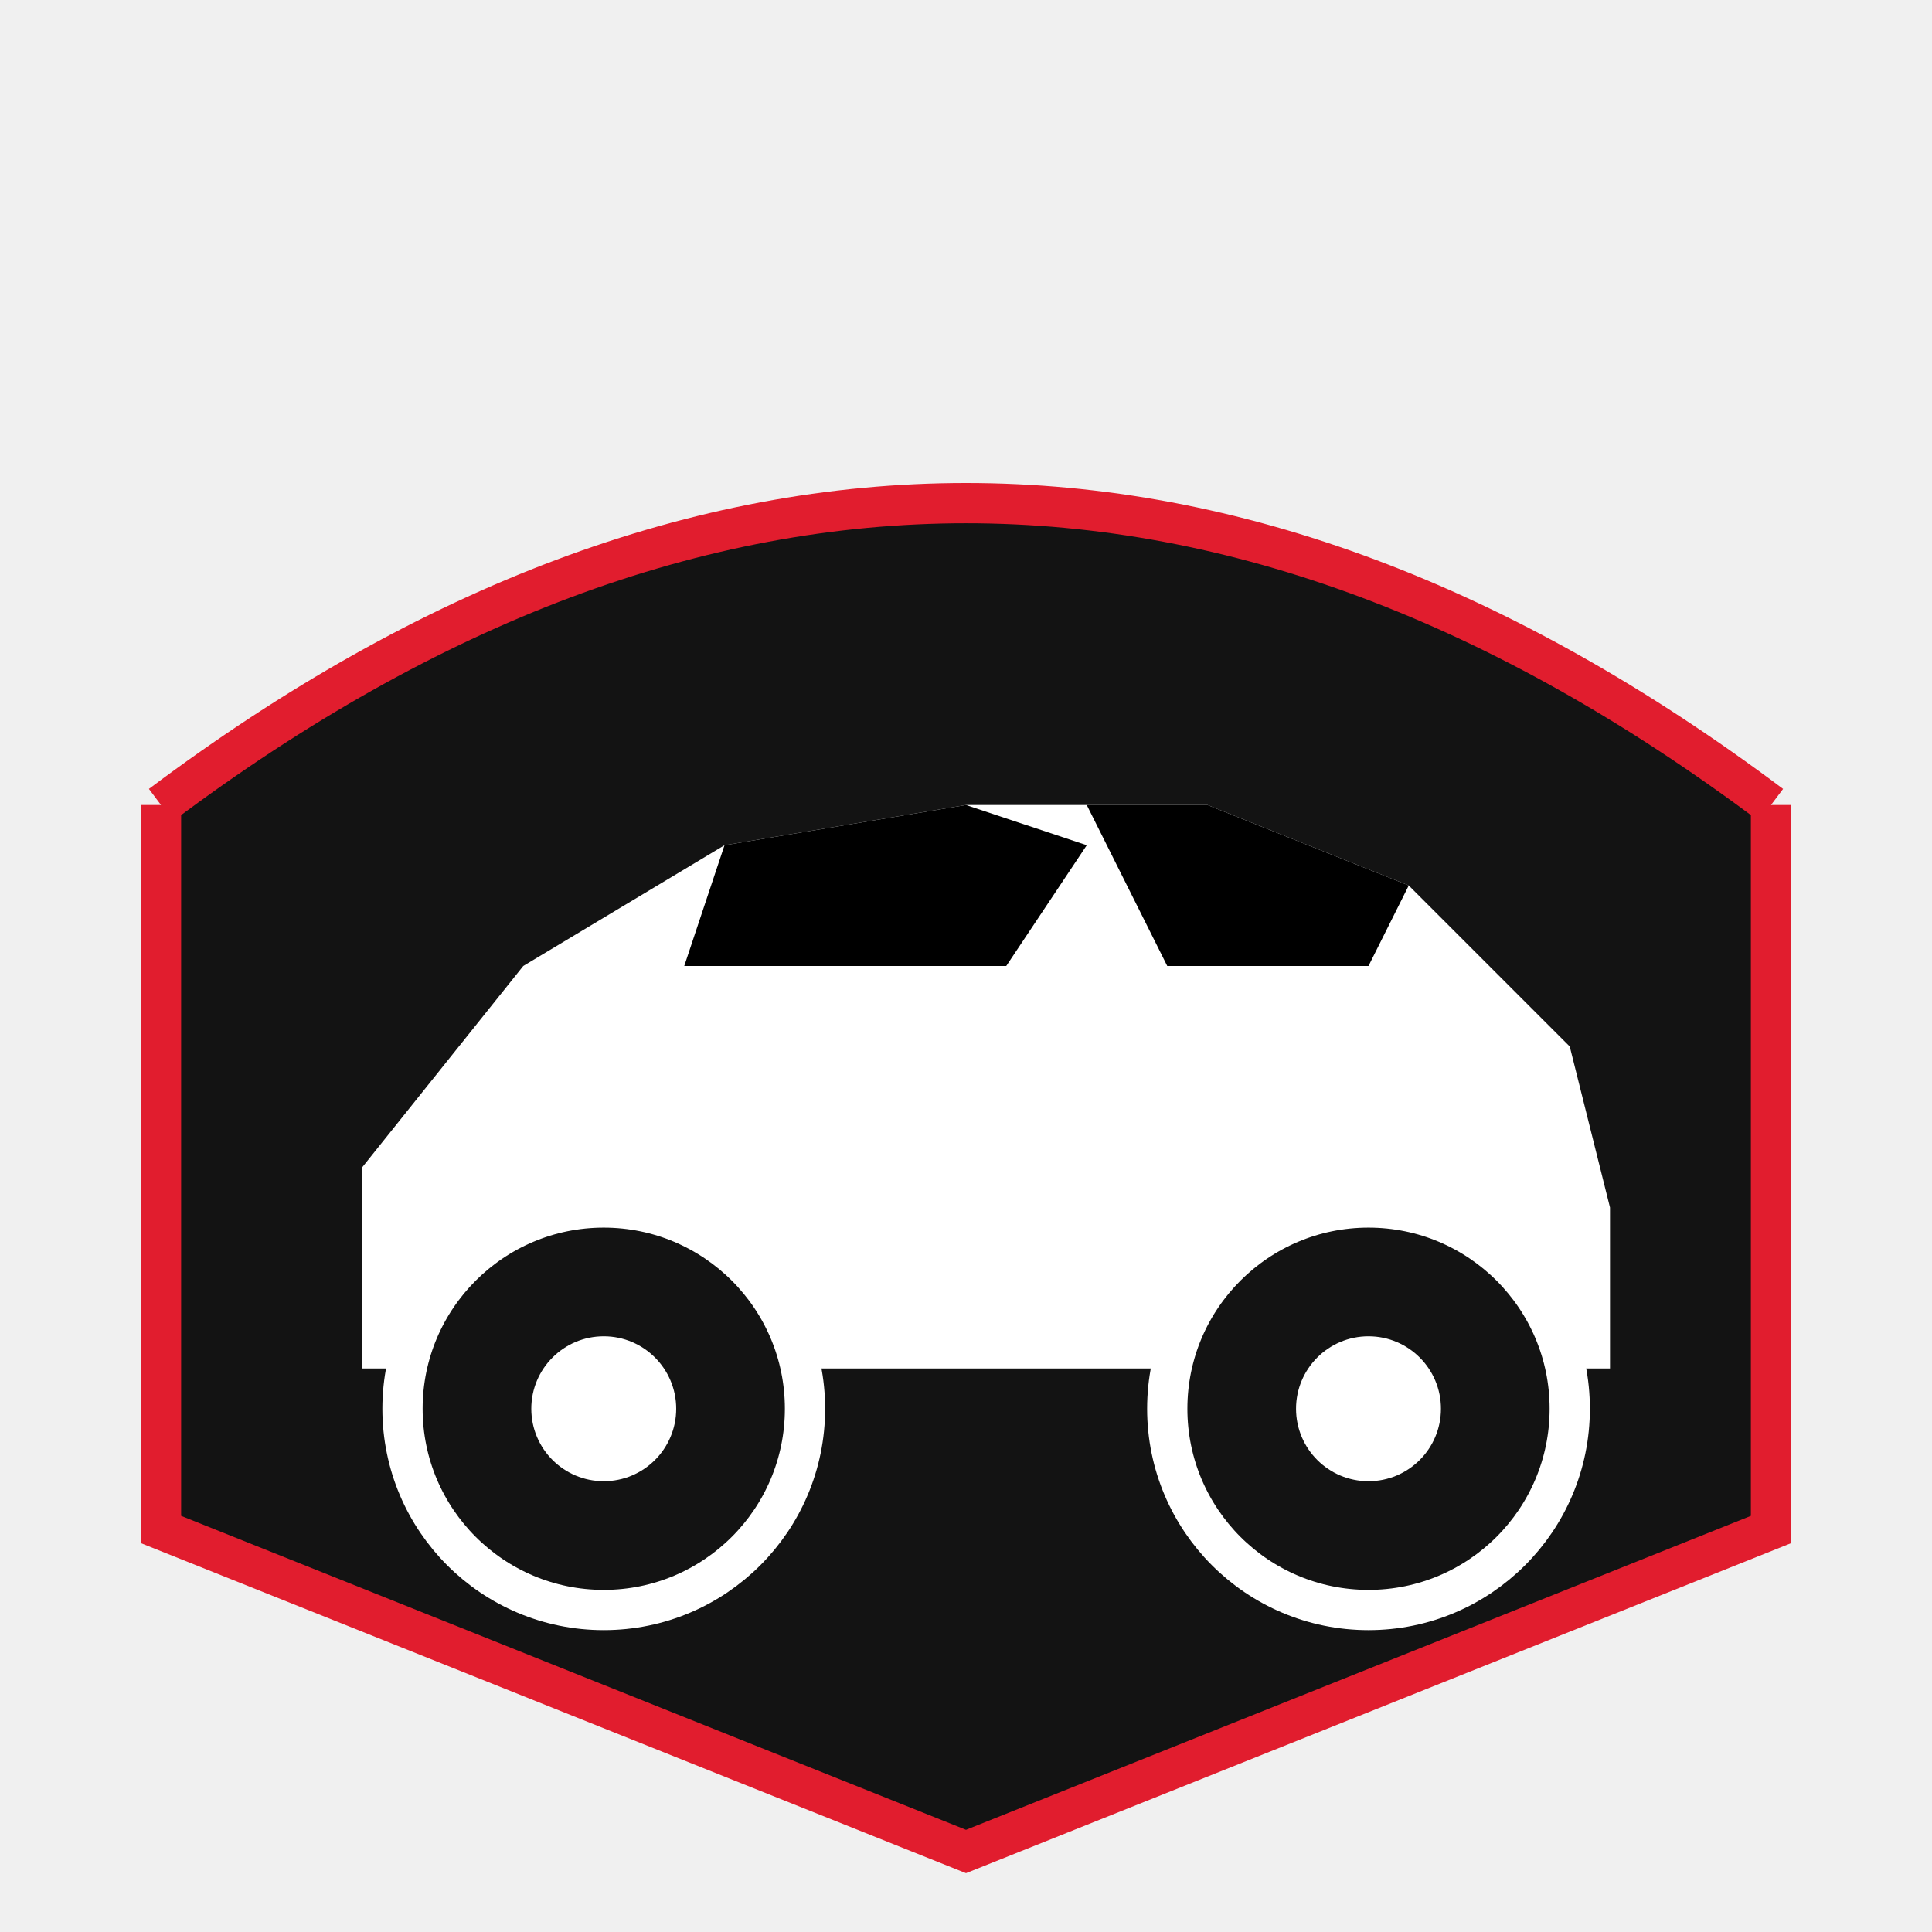
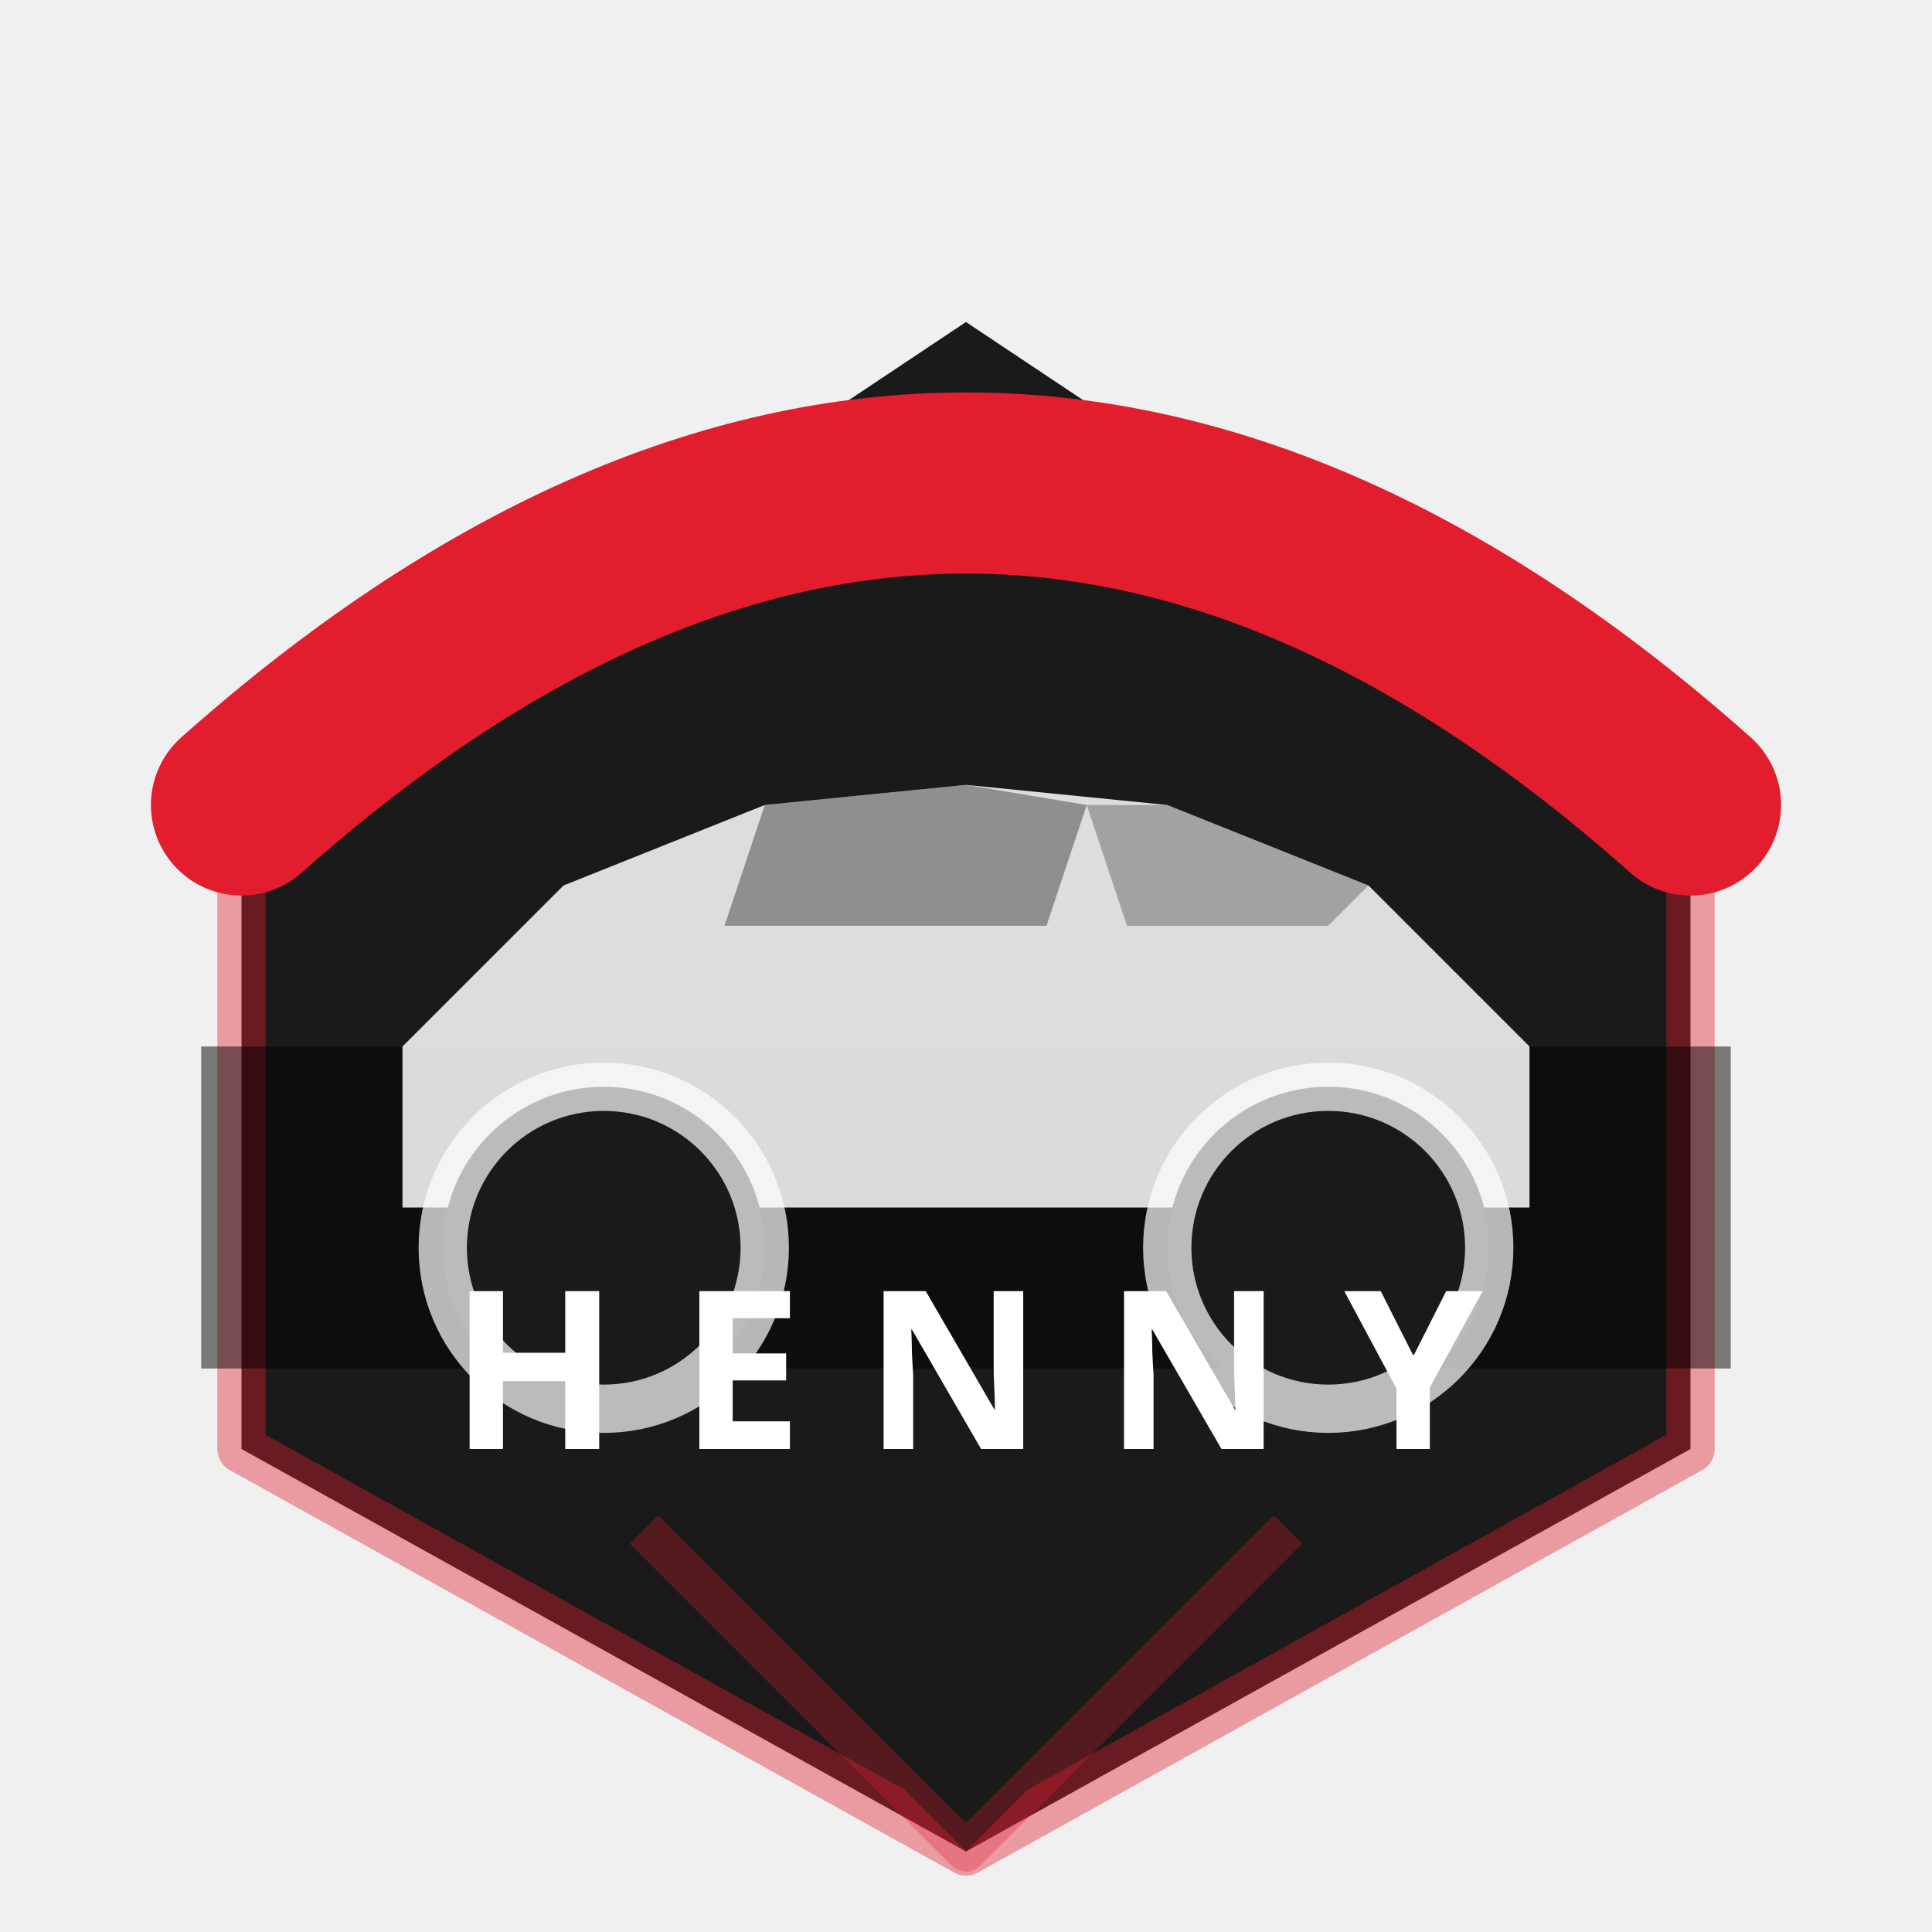
<svg xmlns="http://www.w3.org/2000/svg" viewBox="0 0 48 48" fill="none">
-   <path d="M4 20 Q24 5 44 20 L44 38 L24 46 L4 38 Z" fill="#131313" />
-   <path d="M4 20 Q24 5 44 20" stroke="#e11d2e" strokeWidth="4" strokeLinecap="round" />
-   <path d="M4 20 L4 38 L24 46 L44 38 L44 20" stroke="#e11d2e" strokeWidth="1" strokeOpacity="0.35" strokeLinejoin="round" />
-   <path d="M9 34 L9 29 L13 24 L18 21 L24 20 L30 20 L35 22 L39 26 L40 30 L40 34 Z" fill="white" fillOpacity="0.9" />
-   <path d="M17 24 L18 21 L24 20 L27 21 L25 24 Z" fill="black" fillOpacity="0.25" />
-   <path d="M27 20 L30 20 L35 22 L34 24 L29 24 Z" fill="black" fillOpacity="0.2" />
-   <circle cx="15" cy="35" r="5" fill="#131313" stroke="white" strokeWidth="1.5" strokeOpacity="0.6" />
-   <circle cx="15" cy="35" r="1.8" fill="white" fillOpacity="0.3" />
-   <circle cx="34" cy="35" r="5" fill="#131313" stroke="white" strokeWidth="1.5" strokeOpacity="0.6" />
-   <circle cx="34" cy="35" r="1.8" fill="white" fillOpacity="0.3" />
+   <path d="M6 20 L6 36 L24 46 L42 36 L42 20 L24 8 Z" fill="#1a1a1a" />
+   <path d="M6 20 Q24 4 42 20" stroke="#E11D2E" stroke-width="4.5" stroke-linecap="round" fill="none" />
+   <path d="M6 20 L6 36 L24 46 L42 36 L42 20" stroke="#E11D2E" stroke-width="1.2" stroke-opacity="0.4" stroke-linejoin="round" fill="none" />
+   <rect x="5" y="26" width="38" height="8" fill="black" fill-opacity="0.5" />
+   <path d="M10 30 L10 26 L14 22 L19 20 L24 19.5 L29 20 L34 22 L38 26 L38 30 Z" fill="white" fill-opacity="0.85" />
+   <path d="M18 23 L19 20 L24 19.5 L27 20 L26 23 Z" fill="#1a1a1a" fill-opacity="0.4" />
+   <path d="M27 20 L29 20 L34 22 L33 23 L28 23 Z" fill="#1a1a1a" fill-opacity="0.3" />
+   <circle cx="15" cy="31" r="4" fill="#1a1a1a" stroke="white" stroke-width="1.2" stroke-opacity="0.7" />
+   <circle cx="33" cy="31" r="4" fill="#1a1a1a" stroke="white" stroke-width="1.2" stroke-opacity="0.7" />
+   <path d="M16 38 L24 46 L32 38" fill="#1a1a1a" stroke="#E11D2E" stroke-width="1" stroke-opacity="0.3" stroke-linejoin="round" />
+   <text x="24" y="36" font-family="Arial Black, sans-serif" font-weight="900" font-size="5.5" fill="white" text-anchor="middle" letter-spacing="1.5">HENNY</text>
</svg>
